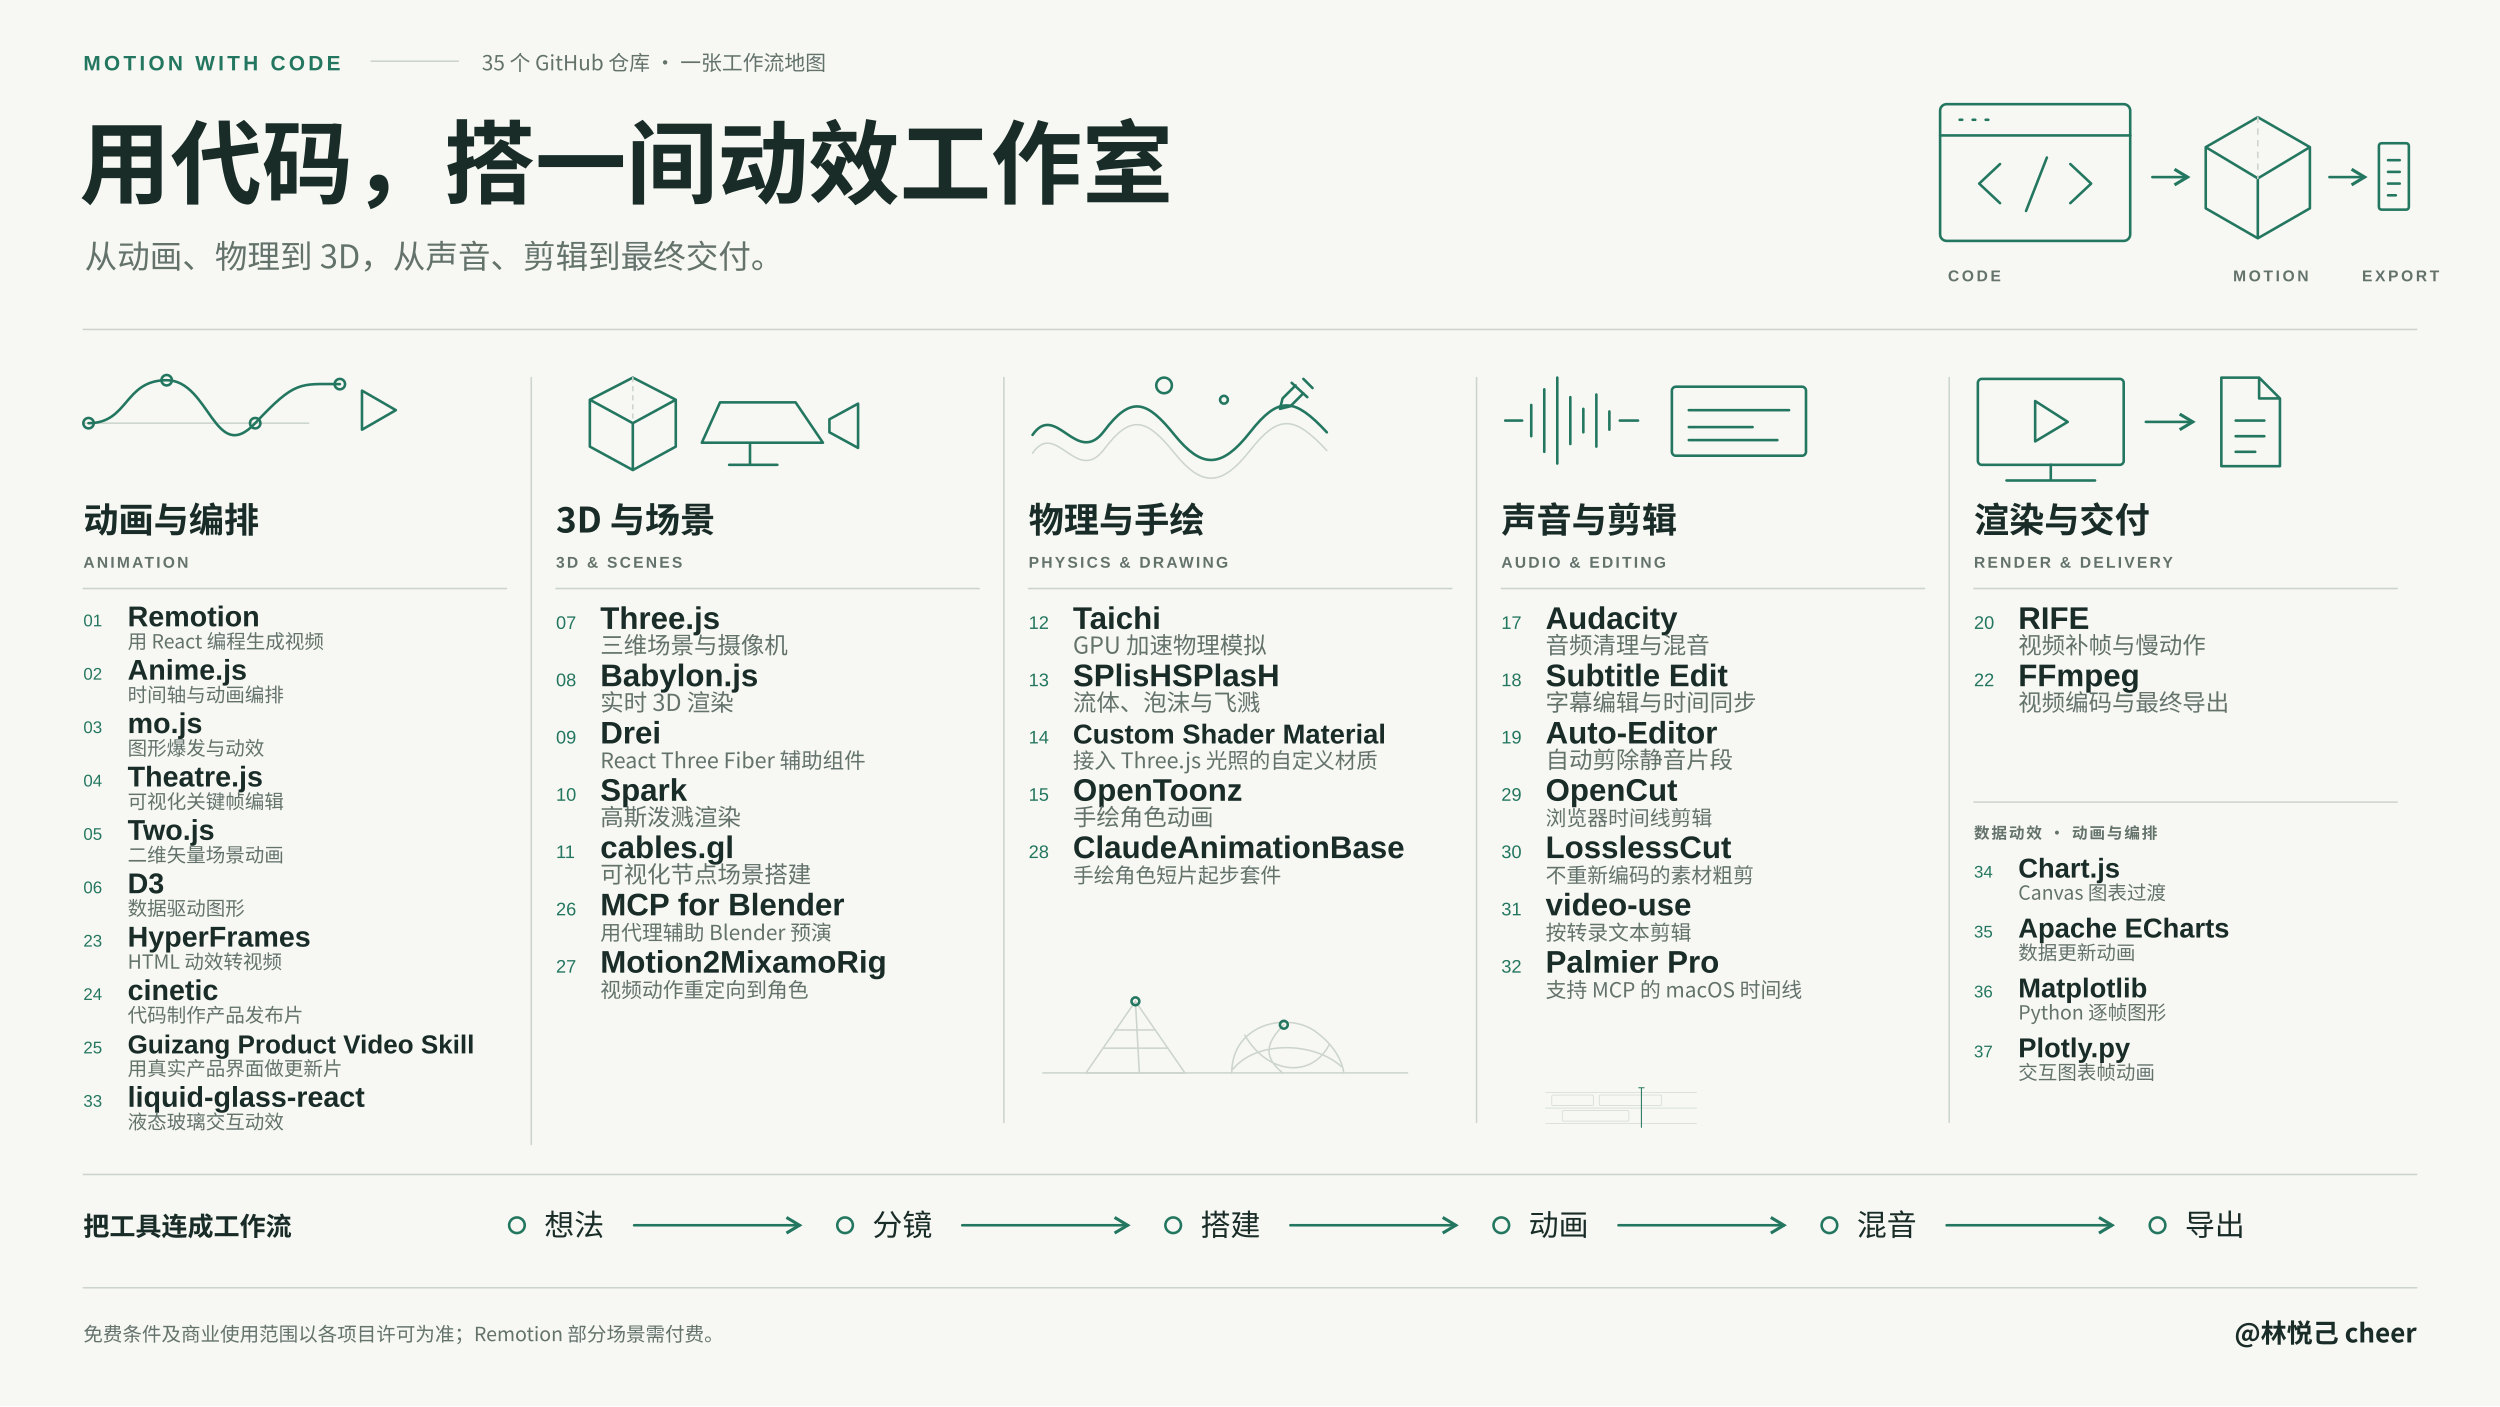
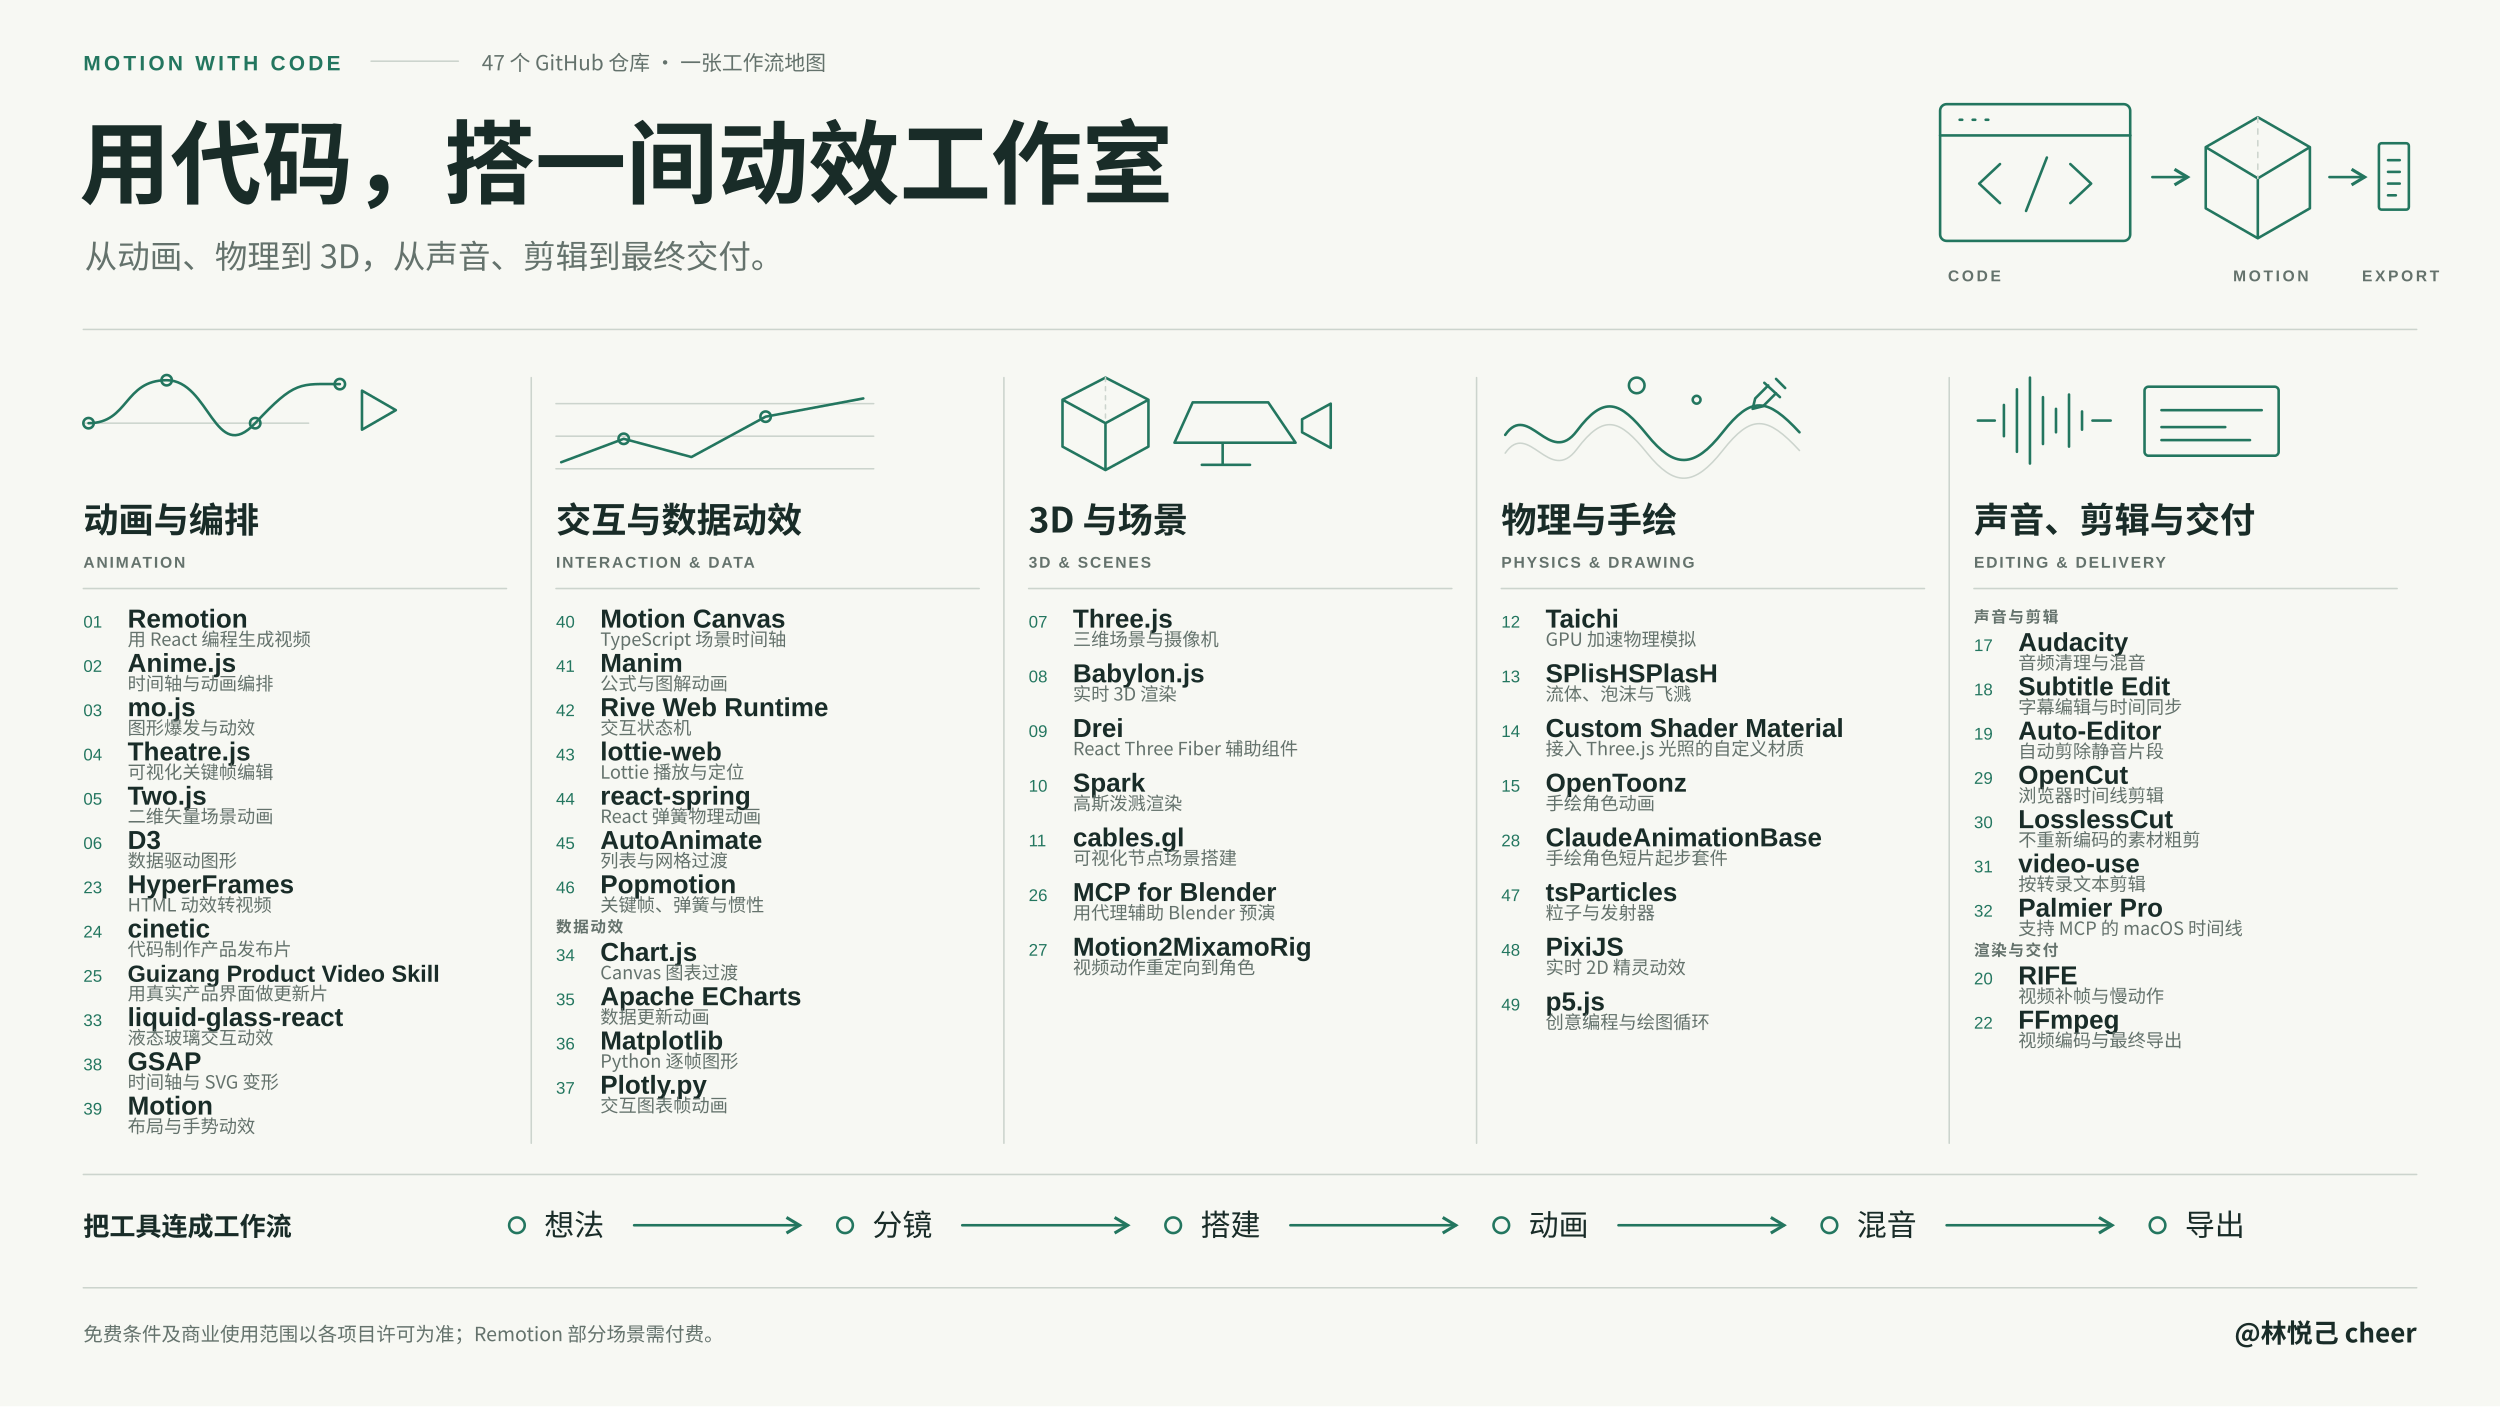
<svg xmlns="http://www.w3.org/2000/svg" width="3840" height="2160" viewBox="0 0 1920 1080" role="img" aria-labelledby="title desc">
  <defs>
    <marker id="arrow" markerWidth="8" markerHeight="8" refX="6" refY="4" orient="auto">
      <path d="M1 1L6 4L1 7" fill="none" stroke="#23765F" stroke-width="1.2" />
    </marker>
  </defs>
  <rect width="1920" height="1080" fill="#F7F8F3" />
  <style>text{font-family:'Noto Sans CJK SC','PingFang SC',sans-serif;fill:#192C28}.en{font-family:Arial,'Noto Sans CJK SC',sans-serif}.muted{fill:#64726C}.green{fill:#23765F}.sketch{fill:none;stroke:#23765F;stroke-width:2;stroke-linecap:round;stroke-linejoin:round}.fine{fill:none;stroke:#CCD4CD;stroke-width:1.2;stroke-linecap:round}</style>
  <text x="64" y="54" font-size="16" font-weight="700" class="en green" letter-spacing="2.5">MOTION WITH CODE</text>
  <path d="M285 47H352" class="fine" />
-   <text x="370" y="54" font-size="16" font-weight="400" class="muted">35 个 GitHub 仓库 · 一张工作流地图</text>
+   <text x="370" y="54" font-size="16" font-weight="400" class="muted">47 个 GitHub 仓库 · 一张工作流地图</text>
  <text x="61" y="151" font-size="70" font-weight="700" class="">用代码，搭一间动效工作室</text>
  <text x="65" y="206" font-size="25" font-weight="400" class="muted">从动画、物理到 3D，从声音、剪辑到最终交付。</text>
  <g transform="translate(1490,62)">
    <rect x="0" y="18" width="146" height="105" rx="5" class="sketch" />
    <path d="M0 42H146M15 30H17M25 30H27M35 30H37" class="sketch" />
    <path d="M46 64L30 79L46 94M100 64L116 79L100 94M82 59L66 100" class="sketch" />
    <path d="M163 74H190" class="sketch" marker-end="url(#arrow)" />
    <path d="M204 51L244 28L284 51V98L244 121L204 98ZM204 51L244 75L284 51M244 75V121" class="sketch" />
    <path d="M244 28V75" class="fine" stroke-dasharray="4 5" />
    <path d="M299 74H326" class="sketch" marker-end="url(#arrow)" />
    <rect x="337" y="48" width="23" height="51" rx="2" class="sketch" />
    <path d="M344 61H353M344 70H353M344 79H353M344 88H350" class="sketch" />
    <text x="6" y="154" font-size="12" font-weight="700" class="en muted" letter-spacing="2">CODE</text>
    <text x="225" y="154" font-size="12" font-weight="700" class="en muted" letter-spacing="2">MOTION</text>
    <text x="324" y="154" font-size="12" font-weight="700" class="en muted" letter-spacing="2">EXPORT</text>
  </g>
  <path d="M64 253H1856" class="fine" />
  <g transform="translate(64,290)">
    <path d="M0 35H173" class="fine" />
    <path d="M4 35C35 35 31 2 64 2S101 68 132 35S166 5 197 5" class="sketch" />
    <circle cx="4" cy="35" r="4" class="sketch" fill="#F7F8F3" />
    <circle cx="64" cy="2" r="4" class="sketch" fill="#F7F8F3" />
    <circle cx="132" cy="35" r="4" class="sketch" fill="#F7F8F3" />
    <circle cx="197" cy="5" r="4" class="sketch" fill="#F7F8F3" />
    <path d="M214 10L240 25L214 40Z" class="sketch" />
  </g>
-   <text x="64" y="409" font-size="27" font-weight="700" class="">动画与编排</text>
-   <text x="64" y="436" font-size="12" font-weight="700" class="en muted" letter-spacing="1.7">ANIMATION</text>
+   <text x="64" y="409" font-size="27" font-weight="700">动画与编排</text>
+   <text x="64" y="436" font-size="12" font-weight="700" class="en muted" letter-spacing="1.4">ANIMATION</text>
  <path d="M64 452H389" class="fine" />
-   <text x="64" y="481" font-size="13" font-weight="500" class="en green">01</text>
-   <text x="98" y="481" font-size="22" font-weight="700" class="en">Remotion</text>
-   <text x="98" y="498" font-size="15" font-weight="400" class="muted">用 React 编程生成视频</text>
-   <text x="64" y="522" font-size="13" font-weight="500" class="en green">02</text>
-   <text x="98" y="522" font-size="22" font-weight="700" class="en">Anime.js</text>
-   <text x="98" y="539" font-size="15" font-weight="400" class="muted">时间轴与动画编排</text>
-   <text x="64" y="563" font-size="13" font-weight="500" class="en green">03</text>
-   <text x="98" y="563" font-size="22" font-weight="700" class="en">mo.js</text>
-   <text x="98" y="580" font-size="15" font-weight="400" class="muted">图形爆发与动效</text>
-   <text x="64" y="604" font-size="13" font-weight="500" class="en green">04</text>
-   <text x="98" y="604" font-size="22" font-weight="700" class="en">Theatre.js</text>
-   <text x="98" y="621" font-size="15" font-weight="400" class="muted">可视化关键帧编辑</text>
-   <text x="64" y="645" font-size="13" font-weight="500" class="en green">05</text>
-   <text x="98" y="645" font-size="22" font-weight="700" class="en">Two.js</text>
-   <text x="98" y="662" font-size="15" font-weight="400" class="muted">二维矢量场景动画</text>
-   <text x="64" y="686" font-size="13" font-weight="500" class="en green">06</text>
-   <text x="98" y="686" font-size="22" font-weight="700" class="en">D3</text>
-   <text x="98" y="703" font-size="15" font-weight="400" class="muted">数据驱动图形</text>
-   <text x="64" y="727" font-size="13" font-weight="500" class="en green">23</text>
-   <text x="98" y="727" font-size="22" font-weight="700" class="en">HyperFrames</text>
-   <text x="98" y="744" font-size="15" font-weight="400" class="muted">HTML 动效转视频</text>
-   <text x="64" y="768" font-size="13" font-weight="500" class="en green">24</text>
-   <text x="98" y="768" font-size="22" font-weight="700" class="en">cinetic</text>
-   <text x="98" y="785" font-size="15" font-weight="400" class="muted">代码制作产品发布片</text>
-   <text x="64" y="809" font-size="13" font-weight="500" class="en green">25</text>
-   <text x="98" y="809" font-size="20" font-weight="700" class="en">Guizang Product Video Skill</text>
-   <text x="98" y="826" font-size="15" font-weight="400" class="muted">用真实产品界面做更新片</text>
-   <text x="64" y="850" font-size="13" font-weight="500" class="en green">33</text>
-   <text x="98" y="850" font-size="22" font-weight="700" class="en">liquid-glass-react</text>
-   <text x="98" y="867" font-size="15" font-weight="400" class="muted">液态玻璃交互动效</text>
-   <path d="M408 290V879" class="fine" />
+   <path d="M408 290V878" class="fine" />
+   <text x="64" y="482" font-size="13" font-weight="500" class="en green">01</text>
+   <text x="98" y="482" font-size="20" font-weight="700" class="en">Remotion</text>
+   <text x="98" y="496" font-size="14" font-weight="400" class="muted">用 React 编程生成视频</text>
+   <text x="64" y="516" font-size="13" font-weight="500" class="en green">02</text>
+   <text x="98" y="516" font-size="20" font-weight="700" class="en">Anime.js</text>
+   <text x="98" y="530" font-size="14" font-weight="400" class="muted">时间轴与动画编排</text>
+   <text x="64" y="550" font-size="13" font-weight="500" class="en green">03</text>
+   <text x="98" y="550" font-size="20" font-weight="700" class="en">mo.js</text>
+   <text x="98" y="564" font-size="14" font-weight="400" class="muted">图形爆发与动效</text>
+   <text x="64" y="584" font-size="13" font-weight="500" class="en green">04</text>
+   <text x="98" y="584" font-size="20" font-weight="700" class="en">Theatre.js</text>
+   <text x="98" y="598" font-size="14" font-weight="400" class="muted">可视化关键帧编辑</text>
+   <text x="64" y="618" font-size="13" font-weight="500" class="en green">05</text>
+   <text x="98" y="618" font-size="20" font-weight="700" class="en">Two.js</text>
+   <text x="98" y="632" font-size="14" font-weight="400" class="muted">二维矢量场景动画</text>
+   <text x="64" y="652" font-size="13" font-weight="500" class="en green">06</text>
+   <text x="98" y="652" font-size="20" font-weight="700" class="en">D3</text>
+   <text x="98" y="666" font-size="14" font-weight="400" class="muted">数据驱动图形</text>
+   <text x="64" y="686" font-size="13" font-weight="500" class="en green">23</text>
+   <text x="98" y="686" font-size="20" font-weight="700" class="en">HyperFrames</text>
+   <text x="98" y="700" font-size="14" font-weight="400" class="muted">HTML 动效转视频</text>
+   <text x="64" y="720" font-size="13" font-weight="500" class="en green">24</text>
+   <text x="98" y="720" font-size="20" font-weight="700" class="en">cinetic</text>
+   <text x="98" y="734" font-size="14" font-weight="400" class="muted">代码制作产品发布片</text>
+   <text x="64" y="754" font-size="13" font-weight="500" class="en green">25</text>
+   <text x="98" y="754" font-size="18" font-weight="700" class="en">Guizang Product Video Skill</text>
+   <text x="98" y="768" font-size="14" font-weight="400" class="muted">用真实产品界面做更新片</text>
+   <text x="64" y="788" font-size="13" font-weight="500" class="en green">33</text>
+   <text x="98" y="788" font-size="20" font-weight="700" class="en">liquid-glass-react</text>
+   <text x="98" y="802" font-size="14" font-weight="400" class="muted">液态玻璃交互动效</text>
+   <text x="64" y="822" font-size="13" font-weight="500" class="en green">38</text>
+   <text x="98" y="822" font-size="20" font-weight="700" class="en">GSAP</text>
+   <text x="98" y="836" font-size="14" font-weight="400" class="muted">时间轴与 SVG 变形</text>
+   <text x="64" y="856" font-size="13" font-weight="500" class="en green">39</text>
+   <text x="98" y="856" font-size="20" font-weight="700" class="en">Motion</text>
+   <text x="98" y="870" font-size="14" font-weight="400" class="muted">布局与手势动效</text>
  <g transform="translate(427,290)">
+     <path d="M0 45H244M0 20H244M0 70H244" class="fine" />
+     <path d="M4 65L52 47L104 61L161 30L236 16" class="sketch" />
+     <circle cx="52" cy="47" r="4" class="sketch" fill="#F7F8F3" />
+     <circle cx="161" cy="30" r="4" class="sketch" fill="#F7F8F3" />
+   </g>
+   <text x="427" y="409" font-size="27" font-weight="700">交互与数据动效</text>
+   <text x="427" y="436" font-size="12" font-weight="700" class="en muted" letter-spacing="1.4">INTERACTION &amp; DATA</text>
+   <path d="M427 452H752" class="fine" />
+   <path d="M771 290V878" class="fine" />
+   <text x="427" y="482" font-size="13" font-weight="500" class="en green">40</text>
+   <text x="461" y="482" font-size="20" font-weight="700" class="en">Motion Canvas</text>
+   <text x="461" y="496" font-size="14" font-weight="400" class="muted">TypeScript 场景时间轴</text>
+   <text x="427" y="516" font-size="13" font-weight="500" class="en green">41</text>
+   <text x="461" y="516" font-size="20" font-weight="700" class="en">Manim</text>
+   <text x="461" y="530" font-size="14" font-weight="400" class="muted">公式与图解动画</text>
+   <text x="427" y="550" font-size="13" font-weight="500" class="en green">42</text>
+   <text x="461" y="550" font-size="20" font-weight="700" class="en">Rive Web Runtime</text>
+   <text x="461" y="564" font-size="14" font-weight="400" class="muted">交互状态机</text>
+   <text x="427" y="584" font-size="13" font-weight="500" class="en green">43</text>
+   <text x="461" y="584" font-size="20" font-weight="700" class="en">lottie-web</text>
+   <text x="461" y="598" font-size="14" font-weight="400" class="muted">Lottie 播放与定位</text>
+   <text x="427" y="618" font-size="13" font-weight="500" class="en green">44</text>
+   <text x="461" y="618" font-size="20" font-weight="700" class="en">react-spring</text>
+   <text x="461" y="632" font-size="14" font-weight="400" class="muted">React 弹簧物理动画</text>
+   <text x="427" y="652" font-size="13" font-weight="500" class="en green">45</text>
+   <text x="461" y="652" font-size="20" font-weight="700" class="en">AutoAnimate</text>
+   <text x="461" y="666" font-size="14" font-weight="400" class="muted">列表与网格过渡</text>
+   <text x="427" y="686" font-size="13" font-weight="500" class="en green">46</text>
+   <text x="461" y="686" font-size="20" font-weight="700" class="en">Popmotion</text>
+   <text x="461" y="700" font-size="14" font-weight="400" class="muted">关键帧、弹簧与惯性</text>
+   <text x="427" y="716" font-size="12" font-weight="700" class="muted" letter-spacing="1.2">数据动效</text>
+   <text x="427" y="738" font-size="13" font-weight="500" class="en green">34</text>
+   <text x="461" y="738" font-size="20" font-weight="700" class="en">Chart.js</text>
+   <text x="461" y="752" font-size="14" font-weight="400" class="muted">Canvas 图表过渡</text>
+   <text x="427" y="772" font-size="13" font-weight="500" class="en green">35</text>
+   <text x="461" y="772" font-size="20" font-weight="700" class="en">Apache ECharts</text>
+   <text x="461" y="786" font-size="14" font-weight="400" class="muted">数据更新动画</text>
+   <text x="427" y="806" font-size="13" font-weight="500" class="en green">36</text>
+   <text x="461" y="806" font-size="20" font-weight="700" class="en">Matplotlib</text>
+   <text x="461" y="820" font-size="14" font-weight="400" class="muted">Python 逐帧图形</text>
+   <text x="427" y="840" font-size="13" font-weight="500" class="en green">37</text>
+   <text x="461" y="840" font-size="20" font-weight="700" class="en">Plotly.py</text>
+   <text x="461" y="854" font-size="14" font-weight="400" class="muted">交互图表帧动画</text>
+   <g transform="translate(790,290)">
    <path d="M26 17L59 0L92 17V53L59 71L26 53ZM26 17L59 35L92 17M59 35V71" class="sketch" />
    <path d="M59 0V35" class="fine" stroke-dasharray="3 4" />
    <path d="M112 50H205L184 19H126ZM149 50V67M133 67H170" class="sketch" />
    <path d="M210 32L232 20V54L210 42Z" class="sketch" />
  </g>
-   <text x="427" y="409" font-size="27" font-weight="700" class="">3D 与场景</text>
-   <text x="427" y="436" font-size="12" font-weight="700" class="en muted" letter-spacing="1.7">3D &amp; SCENES</text>
-   <path d="M427 452H752" class="fine" />
-   <text x="427" y="483" font-size="14" font-weight="500" class="en green">07</text>
-   <text x="461" y="483" font-size="24" font-weight="700" class="en">Three.js</text>
-   <text x="461" y="502" font-size="18" font-weight="400" class="muted">三维场景与摄像机</text>
-   <text x="427" y="527" font-size="14" font-weight="500" class="en green">08</text>
-   <text x="461" y="527" font-size="24" font-weight="700" class="en">Babylon.js</text>
-   <text x="461" y="546" font-size="18" font-weight="400" class="muted">实时 3D 渲染</text>
-   <text x="427" y="571" font-size="14" font-weight="500" class="en green">09</text>
-   <text x="461" y="571" font-size="24" font-weight="700" class="en">Drei</text>
-   <text x="461" y="590" font-size="16.5" font-weight="400" class="muted">React Three Fiber 辅助组件</text>
-   <text x="427" y="615" font-size="14" font-weight="500" class="en green">10</text>
-   <text x="461" y="615" font-size="24" font-weight="700" class="en">Spark</text>
-   <text x="461" y="634" font-size="18" font-weight="400" class="muted">高斯泼溅渲染</text>
-   <text x="427" y="659" font-size="14" font-weight="500" class="en green">11</text>
-   <text x="461" y="659" font-size="24" font-weight="700" class="en">cables.gl</text>
-   <text x="461" y="678" font-size="18" font-weight="400" class="muted">可视化节点场景搭建</text>
-   <text x="427" y="703" font-size="14" font-weight="500" class="en green">26</text>
-   <text x="461" y="703" font-size="24" font-weight="700" class="en">MCP for Blender</text>
-   <text x="461" y="722" font-size="16" font-weight="400" class="muted">用代理辅助 Blender 预演</text>
-   <text x="427" y="747" font-size="14" font-weight="500" class="en green">27</text>
-   <text x="461" y="747" font-size="24" font-weight="700" class="en">Motion2MixamoRig</text>
-   <text x="461" y="766" font-size="16" font-weight="400" class="muted">视频动作重定向到角色</text>
-   <path d="M771 290V862" class="fine" />
-   <g transform="translate(790,290)">
+   <text x="790" y="409" font-size="27" font-weight="700">3D 与场景</text>
+   <text x="790" y="436" font-size="12" font-weight="700" class="en muted" letter-spacing="1.4">3D &amp; SCENES</text>
+   <path d="M790 452H1115" class="fine" />
+   <path d="M1134 290V878" class="fine" />
+   <text x="790" y="482" font-size="13" font-weight="500" class="en green">07</text>
+   <text x="824" y="482" font-size="20" font-weight="700" class="en">Three.js</text>
+   <text x="824" y="496" font-size="14" font-weight="400" class="muted">三维场景与摄像机</text>
+   <text x="790" y="524" font-size="13" font-weight="500" class="en green">08</text>
+   <text x="824" y="524" font-size="20" font-weight="700" class="en">Babylon.js</text>
+   <text x="824" y="538" font-size="14" font-weight="400" class="muted">实时 3D 渲染</text>
+   <text x="790" y="566" font-size="13" font-weight="500" class="en green">09</text>
+   <text x="824" y="566" font-size="20" font-weight="700" class="en">Drei</text>
+   <text x="824" y="580" font-size="14" font-weight="400" class="muted">React Three Fiber 辅助组件</text>
+   <text x="790" y="608" font-size="13" font-weight="500" class="en green">10</text>
+   <text x="824" y="608" font-size="20" font-weight="700" class="en">Spark</text>
+   <text x="824" y="622" font-size="14" font-weight="400" class="muted">高斯泼溅渲染</text>
+   <text x="790" y="650" font-size="13" font-weight="500" class="en green">11</text>
+   <text x="824" y="650" font-size="20" font-weight="700" class="en">cables.gl</text>
+   <text x="824" y="664" font-size="14" font-weight="400" class="muted">可视化节点场景搭建</text>
+   <text x="790" y="692" font-size="13" font-weight="500" class="en green">26</text>
+   <text x="824" y="692" font-size="20" font-weight="700" class="en">MCP for Blender</text>
+   <text x="824" y="706" font-size="14" font-weight="400" class="muted">用代理辅助 Blender 预演</text>
+   <text x="790" y="734" font-size="13" font-weight="500" class="en green">27</text>
+   <text x="824" y="734" font-size="20" font-weight="700" class="en">Motion2MixamoRig</text>
+   <text x="824" y="748" font-size="14" font-weight="400" class="muted">视频动作重定向到角色</text>
+   <g transform="translate(1153,290)">
    <path d="M3 44C21 18 37 69 58 41S91 18 112 44S148 70 170 42S204 15 229 42" class="sketch" />
    <path d="M3 58C21 32 37 83 58 55S91 32 112 58S148 84 170 56S204 29 229 56" class="fine" />
    <circle cx="104" cy="6" r="6" class="sketch" />
    <circle cx="150" cy="17" r="3" class="sketch" />
    <path d="M202 4L214 15M211 1L218 8M211 12L201 22L193 24L195 16L205 6" class="sketch" />
  </g>
-   <text x="790" y="409" font-size="27" font-weight="700" class="">物理与手绘</text>
-   <text x="790" y="436" font-size="12" font-weight="700" class="en muted" letter-spacing="1.7">PHYSICS &amp; DRAWING</text>
-   <path d="M790 452H1115" class="fine" />
-   <text x="790" y="483" font-size="14" font-weight="500" class="en green">12</text>
-   <text x="824" y="483" font-size="24" font-weight="700" class="en">Taichi</text>
-   <text x="824" y="502" font-size="18" font-weight="400" class="muted">GPU 加速物理模拟</text>
-   <text x="790" y="527" font-size="14" font-weight="500" class="en green">13</text>
-   <text x="824" y="527" font-size="24" font-weight="700" class="en">SPlisHSPlasH</text>
-   <text x="824" y="546" font-size="18" font-weight="400" class="muted">流体、泡沫与飞溅</text>
-   <text x="790" y="571" font-size="14" font-weight="500" class="en green">14</text>
-   <text x="824" y="571" font-size="21" font-weight="700" class="en">Custom Shader Material</text>
-   <text x="824" y="590" font-size="16.5" font-weight="400" class="muted">接入 Three.js 光照的自定义材质</text>
-   <text x="790" y="615" font-size="14" font-weight="500" class="en green">15</text>
-   <text x="824" y="615" font-size="24" font-weight="700" class="en">OpenToonz</text>
-   <text x="824" y="634" font-size="18" font-weight="400" class="muted">手绘角色动画</text>
-   <text x="790" y="659" font-size="14" font-weight="500" class="en green">28</text>
-   <text x="824" y="659" font-size="24" font-weight="700" class="en">ClaudeAnimationBase</text>
-   <text x="824" y="678" font-size="16" font-weight="400" class="muted">手绘角色短片起步套件</text>
-   <path d="M1134 290V862" class="fine" />
-   <g transform="translate(1153,290)">
+   <text x="1153" y="409" font-size="27" font-weight="700">物理与手绘</text>
+   <text x="1153" y="436" font-size="12" font-weight="700" class="en muted" letter-spacing="1.4">PHYSICS &amp; DRAWING</text>
+   <path d="M1153 452H1478" class="fine" />
+   <path d="M1497 290V878" class="fine" />
+   <text x="1153" y="482" font-size="13" font-weight="500" class="en green">12</text>
+   <text x="1187" y="482" font-size="20" font-weight="700" class="en">Taichi</text>
+   <text x="1187" y="496" font-size="14" font-weight="400" class="muted">GPU 加速物理模拟</text>
+   <text x="1153" y="524" font-size="13" font-weight="500" class="en green">13</text>
+   <text x="1187" y="524" font-size="20" font-weight="700" class="en">SPlisHSPlasH</text>
+   <text x="1187" y="538" font-size="14" font-weight="400" class="muted">流体、泡沫与飞溅</text>
+   <text x="1153" y="566" font-size="13" font-weight="500" class="en green">14</text>
+   <text x="1187" y="566" font-size="20" font-weight="700" class="en">Custom Shader Material</text>
+   <text x="1187" y="580" font-size="14" font-weight="400" class="muted">接入 Three.js 光照的自定义材质</text>
+   <text x="1153" y="608" font-size="13" font-weight="500" class="en green">15</text>
+   <text x="1187" y="608" font-size="20" font-weight="700" class="en">OpenToonz</text>
+   <text x="1187" y="622" font-size="14" font-weight="400" class="muted">手绘角色动画</text>
+   <text x="1153" y="650" font-size="13" font-weight="500" class="en green">28</text>
+   <text x="1187" y="650" font-size="20" font-weight="700" class="en">ClaudeAnimationBase</text>
+   <text x="1187" y="664" font-size="14" font-weight="400" class="muted">手绘角色短片起步套件</text>
+   <text x="1153" y="692" font-size="13" font-weight="500" class="en green">47</text>
+   <text x="1187" y="692" font-size="20" font-weight="700" class="en">tsParticles</text>
+   <text x="1187" y="706" font-size="14" font-weight="400" class="muted">粒子与发射器</text>
+   <text x="1153" y="734" font-size="13" font-weight="500" class="en green">48</text>
+   <text x="1187" y="734" font-size="20" font-weight="700" class="en">PixiJS</text>
+   <text x="1187" y="748" font-size="14" font-weight="400" class="muted">实时 2D 精灵动效</text>
+   <text x="1153" y="776" font-size="13" font-weight="500" class="en green">49</text>
+   <text x="1187" y="776" font-size="20" font-weight="700" class="en">p5.js</text>
+   <text x="1187" y="790" font-size="14" font-weight="400" class="muted">创意编程与绘图循环</text>
+   <g transform="translate(1516,290)">
    <path d="M3 33H16M23 21V45M33 9V57M43 0V66M53 15V51M63 24V42M73 13V53M83 26V40M91 33H105" class="sketch" />
    <rect x="131" y="7" width="103" height="53" rx="3" class="sketch" />
    <path d="M144 25H221M144 38H193M144 48H212" class="sketch" />
  </g>
-   <text x="1153" y="409" font-size="27" font-weight="700" class="">声音与剪辑</text>
-   <text x="1153" y="436" font-size="12" font-weight="700" class="en muted" letter-spacing="1.7">AUDIO &amp; EDITING</text>
-   <path d="M1153 452H1478" class="fine" />
-   <text x="1153" y="483" font-size="14" font-weight="500" class="en green">17</text>
-   <text x="1187" y="483" font-size="24" font-weight="700" class="en">Audacity</text>
-   <text x="1187" y="502" font-size="18" font-weight="400" class="muted">音频清理与混音</text>
-   <text x="1153" y="527" font-size="14" font-weight="500" class="en green">18</text>
-   <text x="1187" y="527" font-size="24" font-weight="700" class="en">Subtitle Edit</text>
-   <text x="1187" y="546" font-size="18" font-weight="400" class="muted">字幕编辑与时间同步</text>
-   <text x="1153" y="571" font-size="14" font-weight="500" class="en green">19</text>
-   <text x="1187" y="571" font-size="24" font-weight="700" class="en">Auto-Editor</text>
-   <text x="1187" y="590" font-size="18" font-weight="400" class="muted">自动剪除静音片段</text>
-   <text x="1153" y="615" font-size="14" font-weight="500" class="en green">29</text>
-   <text x="1187" y="615" font-size="24" font-weight="700" class="en">OpenCut</text>
-   <text x="1187" y="634" font-size="16" font-weight="400" class="muted">浏览器时间线剪辑</text>
-   <text x="1153" y="659" font-size="14" font-weight="500" class="en green">30</text>
-   <text x="1187" y="659" font-size="24" font-weight="700" class="en">LosslessCut</text>
-   <text x="1187" y="678" font-size="16" font-weight="400" class="muted">不重新编码的素材粗剪</text>
-   <text x="1153" y="703" font-size="14" font-weight="500" class="en green">31</text>
-   <text x="1187" y="703" font-size="24" font-weight="700" class="en">video-use</text>
-   <text x="1187" y="722" font-size="16" font-weight="400" class="muted">按转录文本剪辑</text>
-   <text x="1153" y="747" font-size="14" font-weight="500" class="en green">32</text>
-   <text x="1187" y="747" font-size="24" font-weight="700" class="en">Palmier Pro</text>
-   <text x="1187" y="766" font-size="16" font-weight="400" class="muted">支持 MCP 的 macOS 时间线</text>
-   <path d="M1497 290V862" class="fine" />
-   <g transform="translate(1516,290)">
-     <rect x="3" y="1" width="112" height="66" rx="3" class="sketch" />
-     <path d="M47 18L72 34L47 49ZM25 79H93M59 67V79" class="sketch" />
-     <path d="M132 34H168" class="sketch" marker-end="url(#arrow)" />
-     <path d="M190 0H219L235 16V68H190ZM219 0V16H235M201 33H223M201 45H223M201 57H216" class="sketch" />
-   </g>
-   <text x="1516" y="409" font-size="27" font-weight="700" class="">渲染与交付</text>
-   <text x="1516" y="436" font-size="12" font-weight="700" class="en muted" letter-spacing="1.7">RENDER &amp; DELIVERY</text>
+   <text x="1516" y="409" font-size="27" font-weight="700">声音、剪辑与交付</text>
+   <text x="1516" y="436" font-size="12" font-weight="700" class="en muted" letter-spacing="1.4">EDITING &amp; DELIVERY</text>
  <path d="M1516 452H1841" class="fine" />
-   <text x="1516" y="483" font-size="14" font-weight="500" class="en green">20</text>
-   <text x="1550" y="483" font-size="24" font-weight="700" class="en">RIFE</text>
-   <text x="1550" y="502" font-size="18" font-weight="400" class="muted">视频补帧与慢动作</text>
-   <text x="1516" y="527" font-size="14" font-weight="500" class="en green">22</text>
-   <text x="1550" y="527" font-size="24" font-weight="700" class="en">FFmpeg</text>
-   <text x="1550" y="546" font-size="18" font-weight="400" class="muted">视频编码与最终导出</text>
-   <g transform="translate(801,769)">
-     <path d="M0 55H280" class="fine" />
-     <path d="M33 55L71 0L109 55ZM71 0L74 55M46 36H96M55 22H86" class="fine" />
-     <path d="M145 55C145 17 188 8 209 23S231 55 231 55M146 52C164 30 208 31 229 50M155 26C173 57 207 59 220 33M185 18C169 34 171 44 184 55" class="fine" />
-     <circle cx="71" cy="0" r="3" class="sketch" />
-     <circle cx="185" cy="18" r="3" class="sketch" />
-   </g>
-   <g transform="translate(1187,837) scale(0.4)">
-     <path d="M0 5H290M0 35H290M0 65H290" class="fine" />
-     <rect x="12" y="10" width="80" height="20" rx="2" class="fine" />
-     <rect x="103" y="10" width="120" height="20" rx="2" class="fine" />
-     <rect x="32" y="40" width="128" height="20" rx="2" class="fine" />
-     <path d="M184 -4V72M179 -4H189" class="sketch" />
-   </g>
-   <path d="M1516 616H1841" class="fine" />
-   <text x="1516" y="644" font-size="12" font-weight="700" class="muted" letter-spacing="1.4">数据动效 · 动画与编排</text>
-   <text x="1516" y="674" font-size="13" font-weight="500" class="en green">34</text>
-   <text x="1550" y="674" font-size="21" font-weight="700" class="en">Chart.js</text>
-   <text x="1550" y="691" font-size="15" font-weight="400" class="muted">Canvas 图表过渡</text>
-   <text x="1516" y="720" font-size="13" font-weight="500" class="en green">35</text>
-   <text x="1550" y="720" font-size="21" font-weight="700" class="en">Apache ECharts</text>
-   <text x="1550" y="737" font-size="15" font-weight="400" class="muted">数据更新动画</text>
-   <text x="1516" y="766" font-size="13" font-weight="500" class="en green">36</text>
-   <text x="1550" y="766" font-size="21" font-weight="700" class="en">Matplotlib</text>
-   <text x="1550" y="783" font-size="15" font-weight="400" class="muted">Python 逐帧图形</text>
-   <text x="1516" y="812" font-size="13" font-weight="500" class="en green">37</text>
-   <text x="1550" y="812" font-size="21" font-weight="700" class="en">Plotly.py</text>
-   <text x="1550" y="829" font-size="15" font-weight="400" class="muted">交互图表帧动画</text>
+   <text x="1516" y="478" font-size="12" font-weight="700" class="muted" letter-spacing="1.2">声音与剪辑</text>
+   <text x="1516" y="500" font-size="13" font-weight="500" class="en green">17</text>
+   <text x="1550" y="500" font-size="20" font-weight="700" class="en">Audacity</text>
+   <text x="1550" y="514" font-size="14" font-weight="400" class="muted">音频清理与混音</text>
+   <text x="1516" y="534" font-size="13" font-weight="500" class="en green">18</text>
+   <text x="1550" y="534" font-size="20" font-weight="700" class="en">Subtitle Edit</text>
+   <text x="1550" y="548" font-size="14" font-weight="400" class="muted">字幕编辑与时间同步</text>
+   <text x="1516" y="568" font-size="13" font-weight="500" class="en green">19</text>
+   <text x="1550" y="568" font-size="20" font-weight="700" class="en">Auto-Editor</text>
+   <text x="1550" y="582" font-size="14" font-weight="400" class="muted">自动剪除静音片段</text>
+   <text x="1516" y="602" font-size="13" font-weight="500" class="en green">29</text>
+   <text x="1550" y="602" font-size="20" font-weight="700" class="en">OpenCut</text>
+   <text x="1550" y="616" font-size="14" font-weight="400" class="muted">浏览器时间线剪辑</text>
+   <text x="1516" y="636" font-size="13" font-weight="500" class="en green">30</text>
+   <text x="1550" y="636" font-size="20" font-weight="700" class="en">LosslessCut</text>
+   <text x="1550" y="650" font-size="14" font-weight="400" class="muted">不重新编码的素材粗剪</text>
+   <text x="1516" y="670" font-size="13" font-weight="500" class="en green">31</text>
+   <text x="1550" y="670" font-size="20" font-weight="700" class="en">video-use</text>
+   <text x="1550" y="684" font-size="14" font-weight="400" class="muted">按转录文本剪辑</text>
+   <text x="1516" y="704" font-size="13" font-weight="500" class="en green">32</text>
+   <text x="1550" y="704" font-size="20" font-weight="700" class="en">Palmier Pro</text>
+   <text x="1550" y="718" font-size="14" font-weight="400" class="muted">支持 MCP 的 macOS 时间线</text>
+   <text x="1516" y="734" font-size="12" font-weight="700" class="muted" letter-spacing="1.2">渲染与交付</text>
+   <text x="1516" y="756" font-size="13" font-weight="500" class="en green">20</text>
+   <text x="1550" y="756" font-size="20" font-weight="700" class="en">RIFE</text>
+   <text x="1550" y="770" font-size="14" font-weight="400" class="muted">视频补帧与慢动作</text>
+   <text x="1516" y="790" font-size="13" font-weight="500" class="en green">22</text>
+   <text x="1550" y="790" font-size="20" font-weight="700" class="en">FFmpeg</text>
+   <text x="1550" y="804" font-size="14" font-weight="400" class="muted">视频编码与最终导出</text>
  <path d="M64 902H1856" class="fine" />
  <text x="64" y="949" font-size="20" font-weight="700" class="">把工具连成工作流</text>
  <circle cx="397" cy="941" r="6" class="sketch" fill="#F7F8F3" />
  <text x="418" y="949" font-size="23" font-weight="500" class="">想法</text>
  <path d="M487 941H614" class="sketch" marker-end="url(#arrow)" />
  <circle cx="649" cy="941" r="6" class="sketch" fill="#F7F8F3" />
  <text x="670" y="949" font-size="23" font-weight="500" class="">分镜</text>
  <path d="M739 941H866" class="sketch" marker-end="url(#arrow)" />
  <circle cx="901" cy="941" r="6" class="sketch" fill="#F7F8F3" />
  <text x="922" y="949" font-size="23" font-weight="500" class="">搭建</text>
  <path d="M991 941H1118" class="sketch" marker-end="url(#arrow)" />
  <circle cx="1153" cy="941" r="6" class="sketch" fill="#F7F8F3" />
  <text x="1174" y="949" font-size="23" font-weight="500" class="">动画</text>
  <path d="M1243 941H1370" class="sketch" marker-end="url(#arrow)" />
  <circle cx="1405" cy="941" r="6" class="sketch" fill="#F7F8F3" />
  <text x="1426" y="949" font-size="23" font-weight="500" class="">混音</text>
  <path d="M1495 941H1622" class="sketch" marker-end="url(#arrow)" />
  <circle cx="1657" cy="941" r="6" class="sketch" fill="#F7F8F3" />
  <text x="1678" y="949" font-size="23" font-weight="500" class="">导出</text>
  <path d="M64 989H1856" class="fine" />
  <text x="64" y="1030" font-size="15" font-weight="400" class="muted">免费条件及商业使用范围以各项目许可为准；Remotion 部分场景需付费。</text>
  <text x="1856" y="1031" font-size="20" font-weight="700" class="" text-anchor="end">@林悦己 cheer</text>
</svg>
